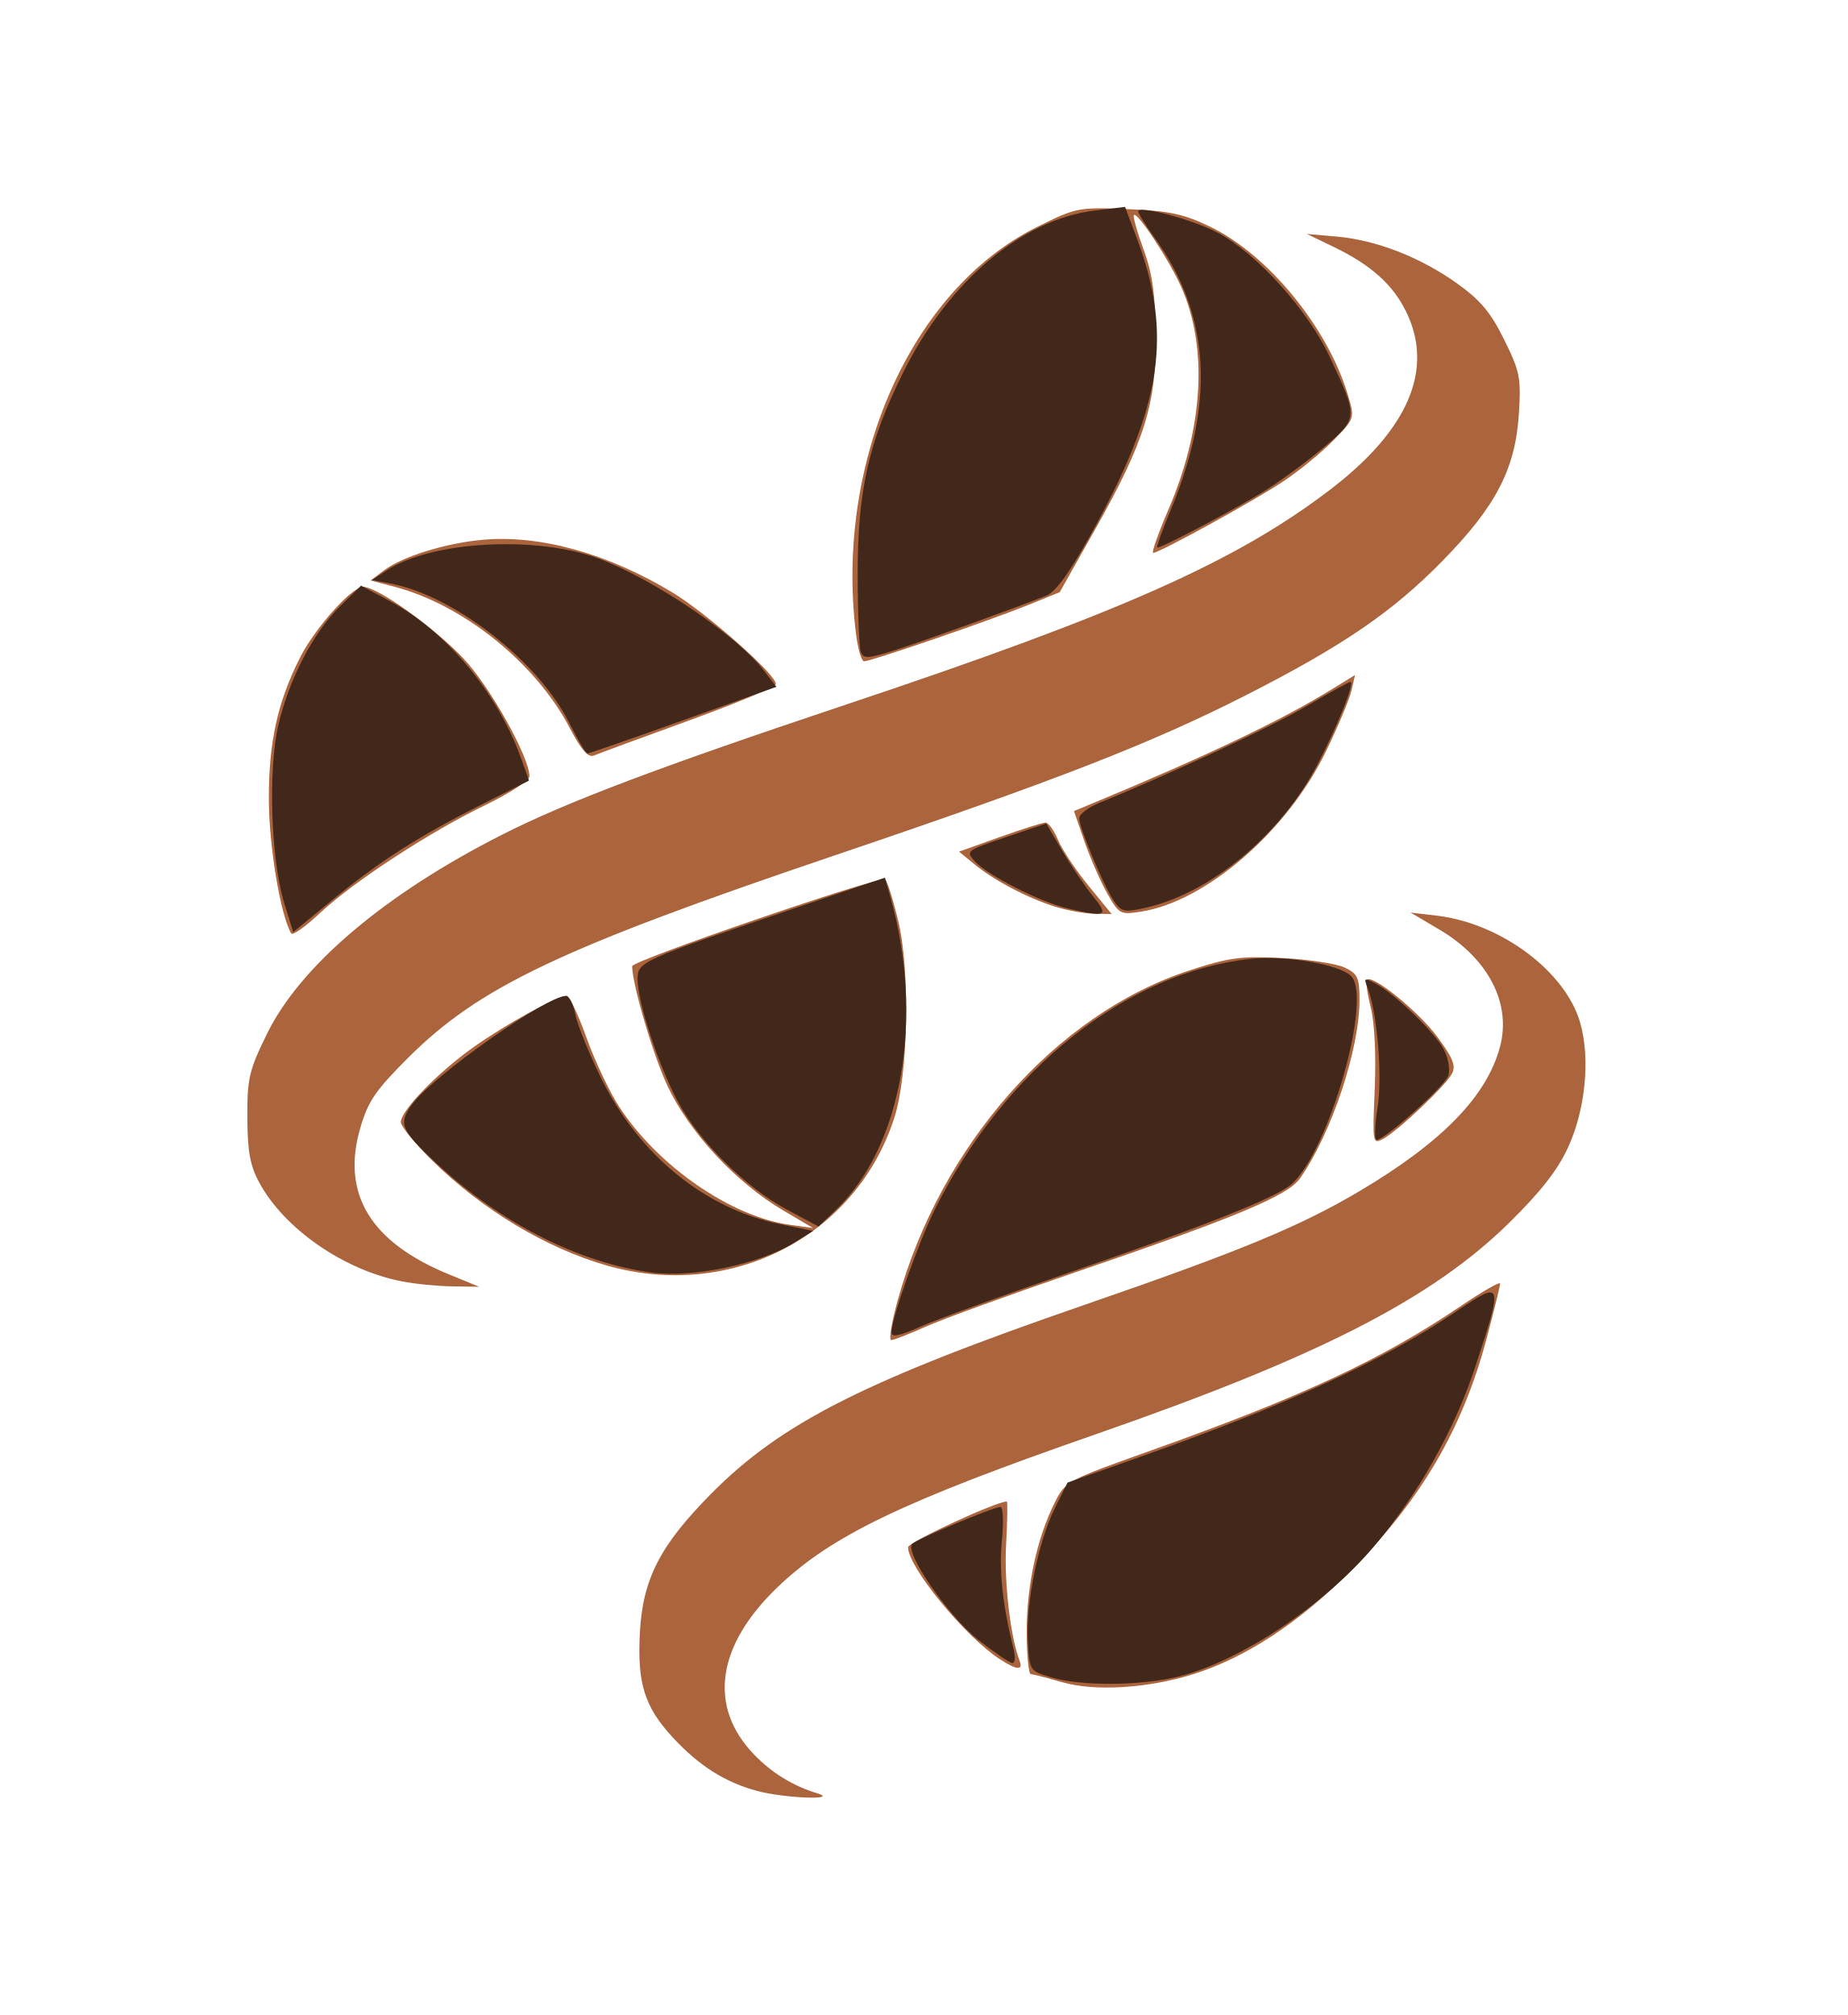
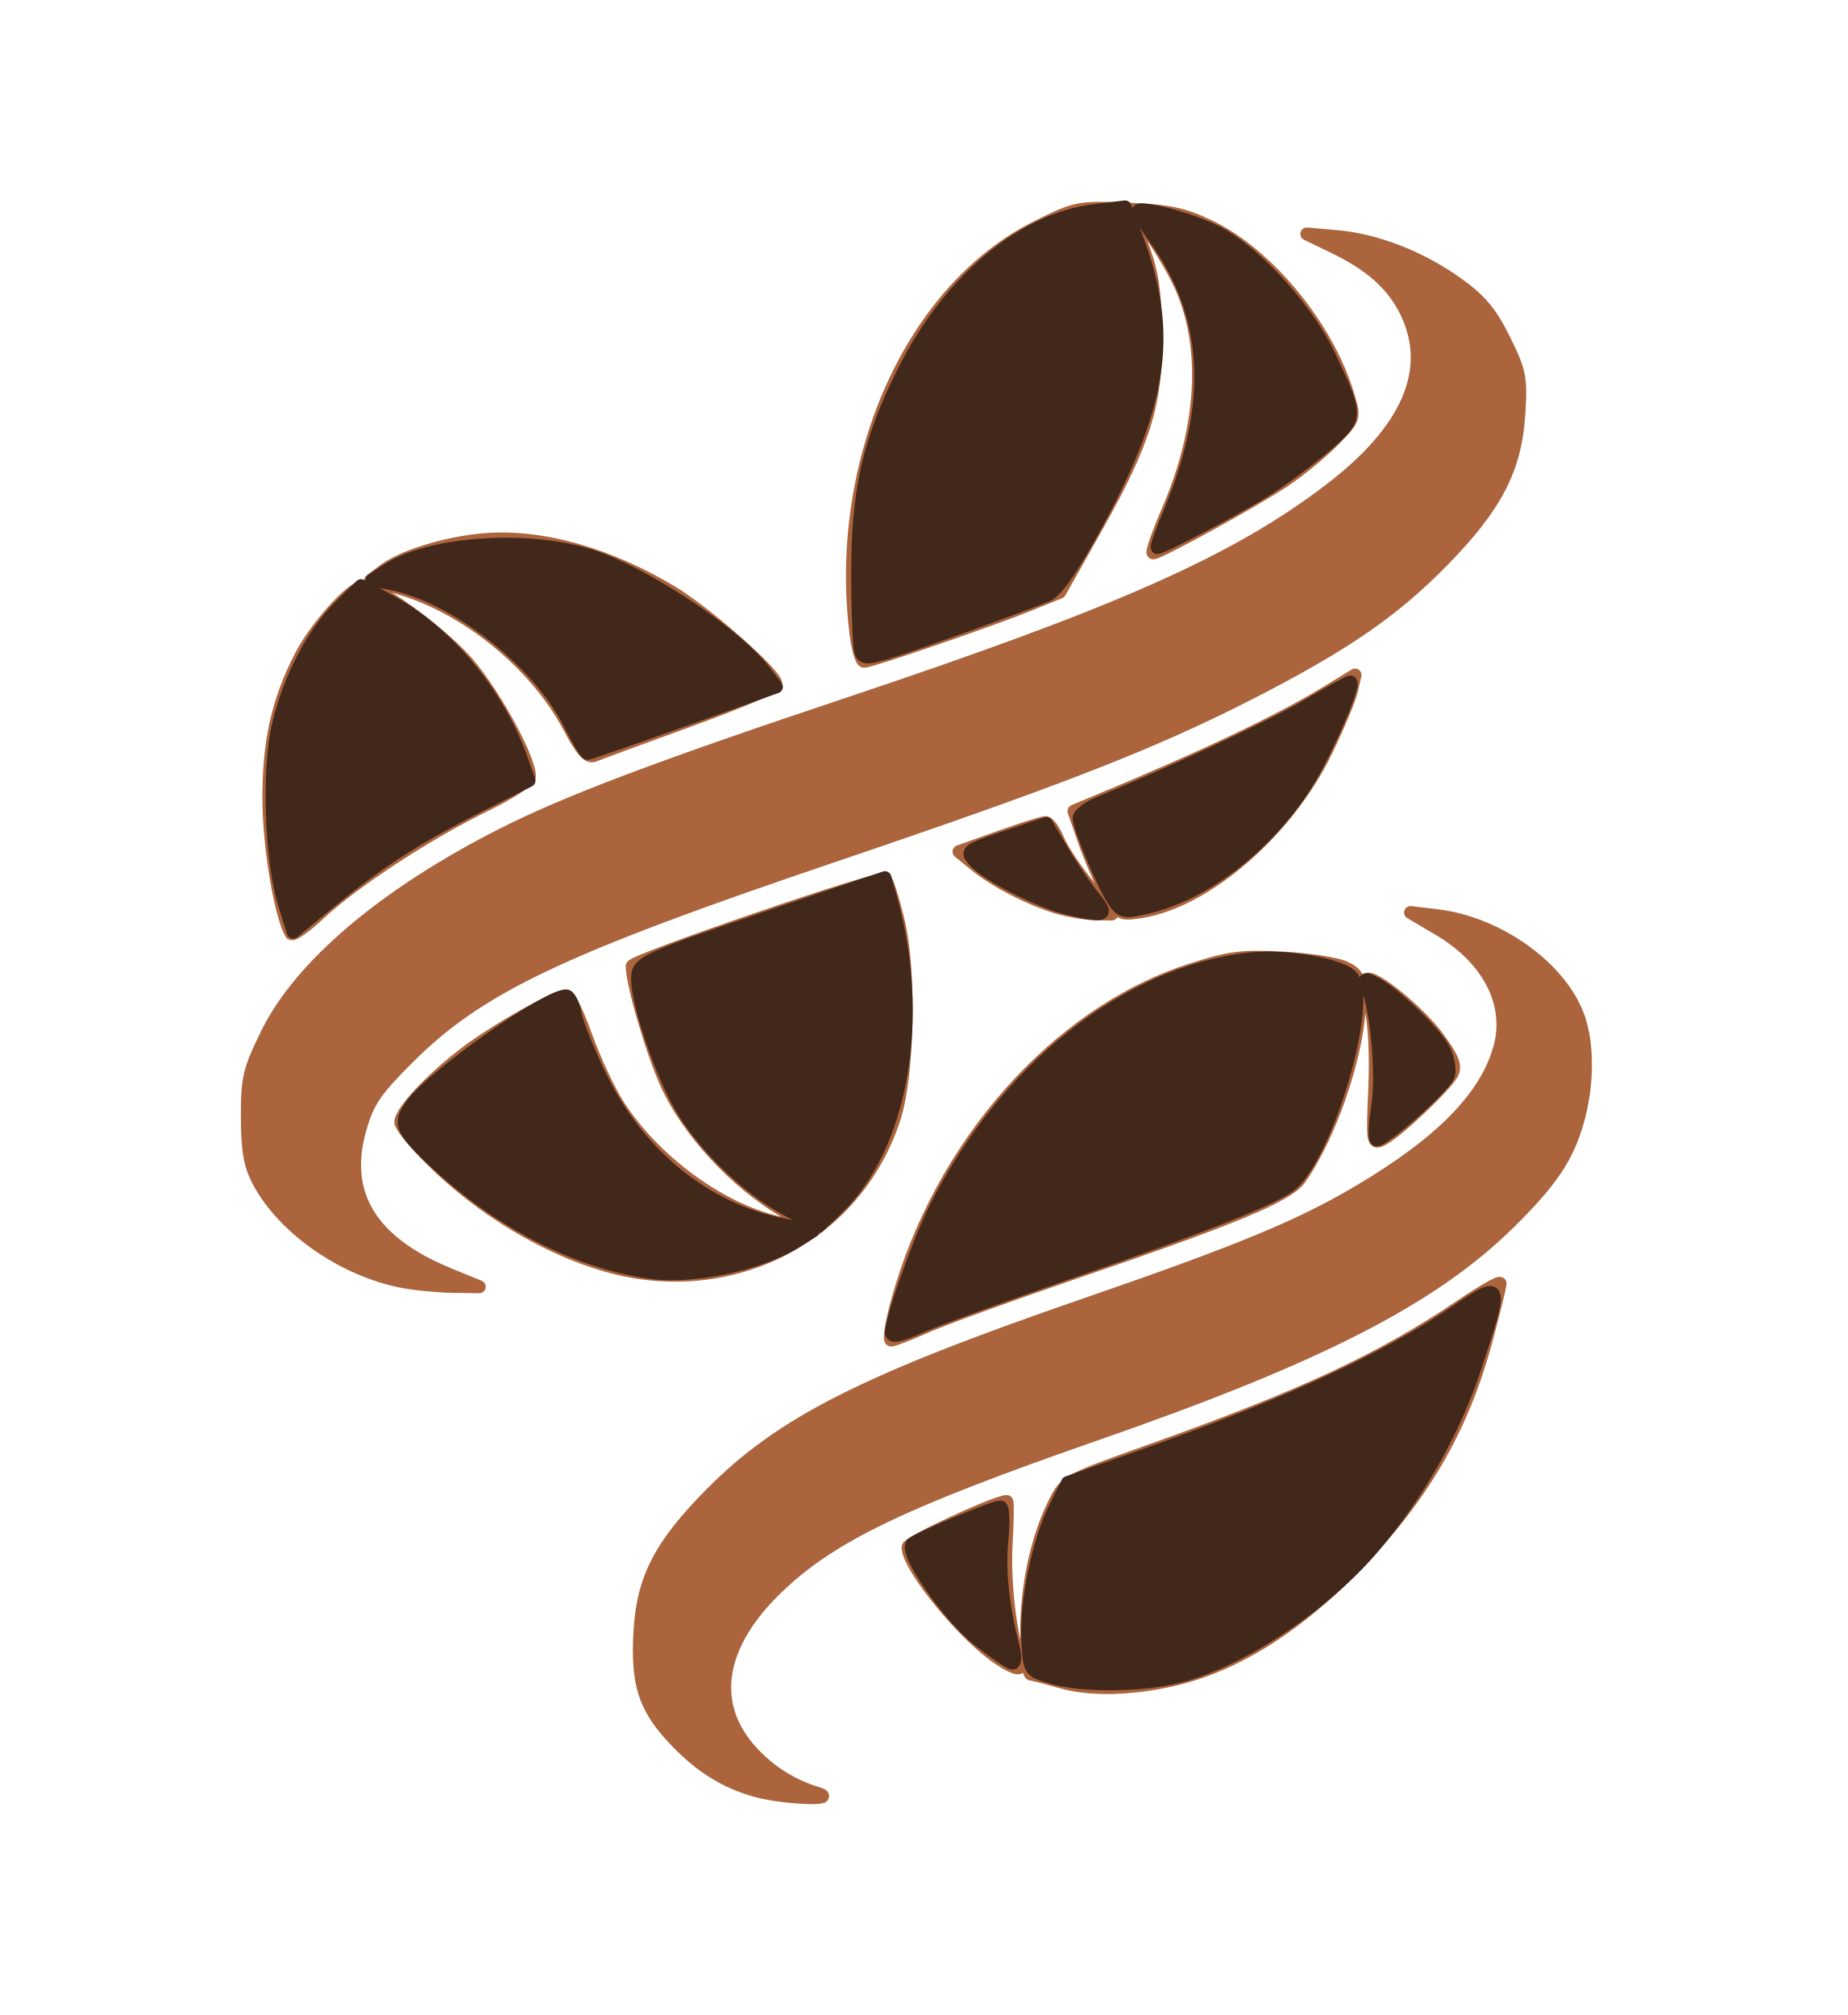
<svg xmlns="http://www.w3.org/2000/svg" version="1.1" id="svg1" width="343" height="374" viewBox="0 0 343 374">
  <defs id="defs1" />
  <g id="g1">
    <g id="g2" transform="translate(5.473903,-6.842381)">
-       <path style="fill:#ac643c" d="m 135.116,339.264 c -5.995,-1.604 -10.824,-4.661 -15.716,-9.949 -5.252,-5.676 -6.621,-10.075 -6.09,-19.567 0.553,-9.878 3.761,-16.1 13.232,-25.666 13.028,-13.158 28.486,-20.971 69.45,-35.102 28.706,-9.903 39.82,-14.499 50.843,-21.024 15.341,-9.082 23.67,-17.628 26.121,-26.8 2.163,-8.094 -2.164,-16.429 -11.333,-21.831 l -5.27,-3.105 4.87,0.575 c 11.944,1.409 23.951,10.398 26.644,19.947 1.875,6.648 0.957,16.023 -2.255,23.032 -1.94,4.234 -5.084,8.263 -10.94,14.021 -14.359,14.119 -35.319,24.845 -76.633,39.216 -35.975,12.514 -49.133,18.828 -59.126,28.374 -11.369,10.861 -12.99,22.179 -4.449,31.078 3.274,3.412 7.26,5.868 11.696,7.208 4.43,1.338 -5.953,0.956 -11.044,-0.406 z m 56.511,-20.208 c -2.752,-0.792 -5.34,-1.46 -5.753,-1.483 -0.413,-0.024 -0.757,-3.548 -0.765,-7.833 -0.016,-8.482 1.887,-17.333 5.131,-23.859 2.055,-4.134 2.176,-4.2 17.986,-9.836 28.158,-10.038 42.773,-16.855 57.518,-26.831 3.982,-2.694 7.24,-4.551 7.24,-4.125 -5.8e-4,0.425 -1.12,4.983 -2.488,10.129 -4.486,16.874 -12.164,29.98 -25.358,43.286 -9.393,9.473 -19.395,16.031 -29.075,19.064 -8.506,2.665 -18.279,3.261 -24.434,1.488 z m -11.508,-4.253 c -6.476,-4.211 -17.033,-17.085 -17.04,-20.78 -0.002,-0.924 16.319,-8.481 18.325,-8.485 0.18,-3.4e-4 0.126,3.603 -0.12,8.007 -0.389,6.952 0.797,17.145 2.513,21.59 0.699,1.812 -0.556,1.699 -3.678,-0.332 z m -18.993,-66.476 c 7.929,-28.854 29.455,-53.265 54.077,-61.327 7.456,-2.441 9.647,-2.737 17.35,-2.339 4.849,0.25 10.055,1.044 11.569,1.764 2.423,1.152 2.754,1.868 2.761,5.988 0.018,9.185 -5.192,24.813 -11.055,33.162 -2.252,3.207 -11.862,7.216 -42.001,17.521 -11.902,4.07 -24.212,8.543 -27.355,9.94 -3.144,1.398 -6.081,2.542 -6.528,2.542 -0.447,8.5e-4 0.085,-3.263 1.182,-7.252 z m -91.966,-3.644 c -10.837,-2.111 -21.87,-9.755 -26.527,-18.379 -1.691,-3.131 -2.165,-5.738 -2.191,-12.048 -0.03,-7.299 0.315,-8.758 3.682,-15.605 6.191,-12.588 21.889,-25.872 43.568,-36.867 11.99,-6.081 28.891,-12.472 64.086,-24.234 50.662,-16.93 72.093,-26.444 89.583,-39.768 14.574,-11.102 19.405,-22.348 14.2,-33.048 -2.459,-5.054 -6.549,-8.72 -13.445,-12.049 l -5.005,-2.416 5.501,0.481 c 7.351,0.642 15.533,3.818 22.331,8.666 4.382,3.125 6.272,5.374 8.783,10.45 2.926,5.916 3.16,7.087 2.742,13.729 -0.65,10.308 -4.237,17.214 -14.24,27.415 -9.224,9.406 -18.477,15.73 -36.27,24.79 -17.694,9.009 -35.167,15.817 -76.613,29.851 -50.824,17.209 -65.893,24.366 -79.106,37.571 -6.073,6.069 -7.409,8.043 -8.867,13.093 -3.507,12.151 1.96,21.119 16.501,27.068 l 5.612,2.296 -5,-0.076 c -2.75,-0.042 -6.947,-0.455 -9.325,-0.919 z m 38.066,-2.934 c -11.285,-3.204 -23.287,-10.423 -32.553,-19.58 -3.159,-3.122 -5.744,-6.291 -5.746,-7.043 -0.004,-2.135 6.773,-9.138 13.422,-13.871 5.968,-4.247 15.616,-9.558 17.37,-9.561 0.497,-9.5e-4 2.144,3.471 3.66,7.716 1.516,4.245 4.219,9.977 6.006,12.739 7.155,11.055 20.776,20.503 31.754,22.027 l 4.325,0.6 -5.506,-3.235 c -8.822,-5.184 -17.565,-14.607 -21.586,-23.266 -2.659,-5.726 -6.495,-18.764 -6.501,-22.098 -0.002,-1.04 45.863,-16.777 46.949,-16.109 0.387,0.238 1.504,3.804 2.483,7.925 2.194,9.236 1.804,28.248 -0.743,36.233 -7.04,22.073 -30.284,34.067 -53.336,27.522 z m 142.486,-32.855 c 0.266,-6.259 -0.029,-12.262 -0.74,-15.066 -0.651,-2.564 -0.97,-4.875 -0.709,-5.137 1.036,-1.04 9.637,5.946 13.091,10.632 2.885,3.915 3.459,5.365 2.69,6.808 -1.208,2.268 -10.012,10.608 -12.755,12.082 -1.979,1.064 -2.011,0.878 -1.577,-9.319 z M 48.575,180.093 c -1.978,-3.381 -4.112,-16.153 -4.143,-24.794 -0.039,-10.676 1.607,-18.16 5.822,-26.468 2.754,-5.43 9.573,-13.061 11.675,-13.065 2.658,-0.005 13.172,7.505 18.657,13.327 4.909,5.21 12.212,18.268 12.219,21.848 0.001,0.751 -3.686,3.15 -8.195,5.331 -10.437,5.049 -24.532,14.262 -30.743,20.093 -2.652,2.491 -5.033,4.168 -5.291,3.728 z m 141.776,-4.976 c -5.122,-1.613 -11.217,-4.816 -14.908,-7.834 l -2.897,-2.369 7.545,-2.695 c 4.15,-1.482 7.982,-2.696 8.516,-2.697 0.534,-0.001 1.575,1.448 2.313,3.219 0.738,1.772 3.28,5.592 5.649,8.489 l 4.308,5.268 -3.262,-0.061 c -1.794,-0.033 -5.063,-0.628 -7.264,-1.321 z m 9.692,-2.48 c -1.254,-2.222 -3.154,-6.563 -4.222,-9.646 l -1.941,-5.607 3.715,-1.544 c 21.133,-8.783 34.743,-15.272 44.072,-21.012 l 4.389,-2.7 -0.665,2.894 c -0.366,1.592 -2.504,6.683 -4.752,11.315 -7.171,14.774 -22.236,27.823 -34.303,29.712 -3.879,0.607 -4.09,0.493 -6.294,-3.411 z M 100.302,141.984 C 93.979,129.922 80.62,119.146 67.784,115.754 l -4.455,-1.177 2.416,-1.83 c 3.456,-2.617 11.505,-5.11 18.474,-5.723 10.6,-0.931 23.164,2.567 35.11,9.776 6.512,3.93 19.672,15.619 19.197,17.052 -0.181,0.546 -7.507,3.599 -16.28,6.784 -8.773,3.185 -16.626,6.077 -17.45,6.427 -1.085,0.46 -2.326,-0.943 -4.495,-5.079 z m 53.099,-17.643 c -3.898,-31.938 10.324,-63.8 33.65,-75.383 7.253,-3.602 7.651,-3.68 16.797,-3.298 7.764,0.325 10.386,0.884 15.317,3.265 10.78,5.206 21.849,18.742 25.576,31.276 1.273,4.28 1.271,4.285 -2.638,8.315 -2.151,2.218 -6.327,5.647 -9.279,7.619 -5.344,3.57 -23.021,13.292 -24.239,13.331 -0.352,0.011 0.919,-3.604 2.824,-8.033 6.515,-15.148 7.376,-30.096 2.381,-41.329 -2.226,-5.006 -8.141,-13.992 -8.784,-13.346 -0.223,0.224 0.574,3.066 1.77,6.317 1.653,4.491 2.201,8.312 2.283,15.91 0.137,12.732 -2.053,19.788 -11.154,35.945 l -6.666,11.832 -5.995,2.425 c -7.069,2.859 -29.048,10.4 -30.32,10.402 -0.485,9.3e-4 -1.17,-2.36 -1.523,-5.247 z" id="path3" />
-       <path style="fill:#42281b" d="m 189.625,318.167 c -3.99,-1.19 -4.003,-1.211 -4.308,-6.761 -0.386,-7.021 1.927,-18.394 5.006,-24.611 l 2.366,-4.778 13.425,-4.751 c 27.224,-9.635 45.494,-18.032 58.632,-26.947 8.786,-5.962 8.879,-5.697 3.619,10.238 -3.888,11.78 -10.644,23.732 -18.894,33.427 -9.219,10.833 -24.328,20.937 -35.806,23.944 -6.967,1.825 -18.343,1.939 -24.039,0.241 z m -13.513,-6.959 c -5.554,-4.364 -13.773,-16.292 -12.268,-17.803 0.899,-0.902 15.126,-6.863 16.386,-6.865 0.493,-9.5e-4 0.613,2.788 0.27,6.249 -0.556,5.604 0.138,12.077 2.148,20.021 0.379,1.498 0.303,2.724 -0.169,2.725 -0.472,5.6e-4 -3.337,-1.947 -6.367,-4.327 z M 160.002,254.151 c -0.005,-2.534 4.991,-16.685 8.071,-22.862 12.968,-26.01 35.693,-44.037 58.587,-46.474 6.499,-0.692 16.479,1.015 18.665,3.193 4.012,3.996 -4.09,32.379 -11.015,38.591 -2.732,2.45 -15.996,7.73 -41.17,16.387 -12.279,4.223 -24.758,8.759 -27.731,10.081 -3.928,1.746 -5.405,2.043 -5.407,1.085 z m -44.521,-11.114 c -13.491,-1.811 -27.992,-9.162 -39.865,-20.206 -6.752,-6.282 -7.224,-7.433 -4.54,-11.078 3.886,-5.278 24.88,-20.051 28.503,-20.058 0.594,-0.001 1.365,1.496 1.712,3.328 0.347,1.831 2.44,7.052 4.651,11.601 7.029,14.464 19.336,24.567 33.424,27.438 l 6.101,1.243 -3.496,2.174 c -6.394,3.977 -18.834,6.587 -26.489,5.56 z m 25.093,-11.695 c -7.709,-4.125 -16.354,-12.724 -20.306,-20.198 -3.604,-6.815 -7.383,-18.324 -7.391,-22.508 -0.006,-3.279 0.444,-3.484 28.701,-13.059 l 17.214,-5.833 1.033,3.667 c 6.301,22.363 2.181,46.139 -10.031,57.883 l -3.329,3.201 z m 109.666,-18.986 c 0.936,-5.883 -0.086,-17.822 -1.91,-22.313 -0.682,-1.68 -0.529,-1.743 1.541,-0.641 3.609,1.922 11.029,9.09 12.659,12.228 0.814,1.567 1.2,3.739 0.857,4.827 -0.608,1.928 -11.786,11.946 -13.333,11.949 -0.427,8.2e-4 -0.343,-2.722 0.186,-6.05 z M 47.318,174.574 c -2.505,-8.077 -3.069,-24.824 -1.118,-33.175 2,-8.562 6.484,-17.165 11.516,-22.098 l 3.835,-3.76 5.319,2.853 c 10.636,5.704 20.087,17.088 24.494,29.505 l 1.359,3.829 -8.933,4.508 c -11.696,5.902 -18.857,10.489 -27.645,17.708 l -7.191,5.907 z m 145.287,0.858 c -4.952,-1.157 -14.802,-6.155 -17.077,-8.665 -1.783,-1.967 -1.698,-2.035 5.694,-4.536 l 7.504,-2.539 3.04,5.159 c 1.672,2.838 4.233,6.62 5.692,8.404 2.975,3.641 2.441,3.88 -4.852,2.175 z m 8.596,-1.516 c -1.936,-2.943 -6.323,-13.432 -6.359,-15.205 -0.014,-0.716 1.66,-1.992 3.721,-2.835 13.679,-5.602 32.006,-14.158 38.488,-17.97 4.199,-2.469 7.859,-4.49 8.133,-4.49 0.9,-0.002 -2.283,7.992 -6.101,15.321 -6.817,13.087 -19.871,23.938 -32.023,26.62 -3.936,0.869 -4.418,0.75 -5.859,-1.44 z M 100.154,140.952 C 94.41,129.516 78.725,117.322 66.945,115.136 l -3.374,-0.626 2.757,-1.816 c 8.283,-5.457 27.899,-6.509 39.485,-2.119 10.239,3.88 25.484,14.22 30.446,20.652 l 2.391,3.098 -17.27,6.18 c -9.498,3.399 -17.512,6.181 -17.808,6.181 -0.296,5.7e-4 -1.834,-2.58 -3.418,-5.734 z m 54.165,-13.069 c -0.309,-0.802 -0.573,-7.198 -0.587,-14.216 -0.03,-15.717 2.008,-24.775 8.505,-37.805 8.414,-16.873 22.033,-28.335 35.592,-29.955 l 5.536,-0.661 2.086,5.544 c 6.848,18.196 4.84,31.328 -8.447,55.256 -3.969,7.148 -6.545,10.689 -8.264,11.363 -6.833,2.679 -23.133,8.542 -28.171,10.134 -4.901,1.549 -5.765,1.596 -6.249,0.34 z m 57.472,-26.279 c 8.338,-19.951 7.424,-36.249 -2.829,-50.463 -1.923,-2.666 -3.353,-4.991 -3.177,-5.167 0.896,-0.9 10.624,1.807 14.985,4.17 7.125,3.86 16.473,14.229 20.472,22.709 5.407,11.464 5.401,11.582 -0.733,16.808 -2.923,2.49 -7.787,6.102 -10.808,8.027 -5.024,3.2 -19.343,10.794 -20.357,10.796 -0.235,4.5e-4 0.866,-3.095 2.447,-6.878 z" id="path2" />
+       <path fill="#ac643c" stroke="#ac643c" stroke-width="2.4" stroke-linejoin="round" paint-order="stroke fill" d="m 135.116,339.264 c -5.995,-1.604 -10.824,-4.661 -15.716,-9.949 -5.252,-5.676 -6.621,-10.075 -6.09,-19.567 0.553,-9.878 3.761,-16.1 13.232,-25.666 13.028,-13.158 28.486,-20.971 69.45,-35.102 28.706,-9.903 39.82,-14.499 50.843,-21.024 15.341,-9.082 23.67,-17.628 26.121,-26.8 2.163,-8.094 -2.164,-16.429 -11.333,-21.831 l -5.27,-3.105 4.87,0.575 c 11.944,1.409 23.951,10.398 26.644,19.947 1.875,6.648 0.957,16.023 -2.255,23.032 -1.94,4.234 -5.084,8.263 -10.94,14.021 -14.359,14.119 -35.319,24.845 -76.633,39.216 -35.975,12.514 -49.133,18.828 -59.126,28.374 -11.369,10.861 -12.99,22.179 -4.449,31.078 3.274,3.412 7.26,5.868 11.696,7.208 4.43,1.338 -5.953,0.956 -11.044,-0.406 z m 56.511,-20.208 c -2.752,-0.792 -5.34,-1.46 -5.753,-1.483 -0.413,-0.024 -0.757,-3.548 -0.765,-7.833 -0.016,-8.482 1.887,-17.333 5.131,-23.859 2.055,-4.134 2.176,-4.2 17.986,-9.836 28.158,-10.038 42.773,-16.855 57.518,-26.831 3.982,-2.694 7.24,-4.551 7.24,-4.125 -5.8e-4,0.425 -1.12,4.983 -2.488,10.129 -4.486,16.874 -12.164,29.98 -25.358,43.286 -9.393,9.473 -19.395,16.031 -29.075,19.064 -8.506,2.665 -18.279,3.261 -24.434,1.488 z m -11.508,-4.253 c -6.476,-4.211 -17.033,-17.085 -17.04,-20.78 -0.002,-0.924 16.319,-8.481 18.325,-8.485 0.18,-3.4e-4 0.126,3.603 -0.12,8.007 -0.389,6.952 0.797,17.145 2.513,21.59 0.699,1.812 -0.556,1.699 -3.678,-0.332 z m -18.993,-66.476 c 7.929,-28.854 29.455,-53.265 54.077,-61.327 7.456,-2.441 9.647,-2.737 17.35,-2.339 4.849,0.25 10.055,1.044 11.569,1.764 2.423,1.152 2.754,1.868 2.761,5.988 0.018,9.185 -5.192,24.813 -11.055,33.162 -2.252,3.207 -11.862,7.216 -42.001,17.521 -11.902,4.07 -24.212,8.543 -27.355,9.94 -3.144,1.398 -6.081,2.542 -6.528,2.542 -0.447,8.5e-4 0.085,-3.263 1.182,-7.252 z m -91.966,-3.644 c -10.837,-2.111 -21.87,-9.755 -26.527,-18.379 -1.691,-3.131 -2.165,-5.738 -2.191,-12.048 -0.03,-7.299 0.315,-8.758 3.682,-15.605 6.191,-12.588 21.889,-25.872 43.568,-36.867 11.99,-6.081 28.891,-12.472 64.086,-24.234 50.662,-16.93 72.093,-26.444 89.583,-39.768 14.574,-11.102 19.405,-22.348 14.2,-33.048 -2.459,-5.054 -6.549,-8.72 -13.445,-12.049 l -5.005,-2.416 5.501,0.481 c 7.351,0.642 15.533,3.818 22.331,8.666 4.382,3.125 6.272,5.374 8.783,10.45 2.926,5.916 3.16,7.087 2.742,13.729 -0.65,10.308 -4.237,17.214 -14.24,27.415 -9.224,9.406 -18.477,15.73 -36.27,24.79 -17.694,9.009 -35.167,15.817 -76.613,29.851 -50.824,17.209 -65.893,24.366 -79.106,37.571 -6.073,6.069 -7.409,8.043 -8.867,13.093 -3.507,12.151 1.96,21.119 16.501,27.068 l 5.612,2.296 -5,-0.076 c -2.75,-0.042 -6.947,-0.455 -9.325,-0.919 z m 38.066,-2.934 c -11.285,-3.204 -23.287,-10.423 -32.553,-19.58 -3.159,-3.122 -5.744,-6.291 -5.746,-7.043 -0.004,-2.135 6.773,-9.138 13.422,-13.871 5.968,-4.247 15.616,-9.558 17.37,-9.561 0.497,-9.5e-4 2.144,3.471 3.66,7.716 1.516,4.245 4.219,9.977 6.006,12.739 7.155,11.055 20.776,20.503 31.754,22.027 l 4.325,0.6 -5.506,-3.235 c -8.822,-5.184 -17.565,-14.607 -21.586,-23.266 -2.659,-5.726 -6.495,-18.764 -6.501,-22.098 -0.002,-1.04 45.863,-16.777 46.949,-16.109 0.387,0.238 1.504,3.804 2.483,7.925 2.194,9.236 1.804,28.248 -0.743,36.233 -7.04,22.073 -30.284,34.067 -53.336,27.522 z m 142.486,-32.855 c 0.266,-6.259 -0.029,-12.262 -0.74,-15.066 -0.651,-2.564 -0.97,-4.875 -0.709,-5.137 1.036,-1.04 9.637,5.946 13.091,10.632 2.885,3.915 3.459,5.365 2.69,6.808 -1.208,2.268 -10.012,10.608 -12.755,12.082 -1.979,1.064 -2.011,0.878 -1.577,-9.319 z M 48.575,180.093 c -1.978,-3.381 -4.112,-16.153 -4.143,-24.794 -0.039,-10.676 1.607,-18.16 5.822,-26.468 2.754,-5.43 9.573,-13.061 11.675,-13.065 2.658,-0.005 13.172,7.505 18.657,13.327 4.909,5.21 12.212,18.268 12.219,21.848 0.001,0.751 -3.686,3.15 -8.195,5.331 -10.437,5.049 -24.532,14.262 -30.743,20.093 -2.652,2.491 -5.033,4.168 -5.291,3.728 z m 141.776,-4.976 c -5.122,-1.613 -11.217,-4.816 -14.908,-7.834 l -2.897,-2.369 7.545,-2.695 c 4.15,-1.482 7.982,-2.696 8.516,-2.697 0.534,-0.001 1.575,1.448 2.313,3.219 0.738,1.772 3.28,5.592 5.649,8.489 l 4.308,5.268 -3.262,-0.061 c -1.794,-0.033 -5.063,-0.628 -7.264,-1.321 z m 9.692,-2.48 c -1.254,-2.222 -3.154,-6.563 -4.222,-9.646 l -1.941,-5.607 3.715,-1.544 c 21.133,-8.783 34.743,-15.272 44.072,-21.012 l 4.389,-2.7 -0.665,2.894 c -0.366,1.592 -2.504,6.683 -4.752,11.315 -7.171,14.774 -22.236,27.823 -34.303,29.712 -3.879,0.607 -4.09,0.493 -6.294,-3.411 z M 100.302,141.984 C 93.979,129.922 80.62,119.146 67.784,115.754 l -4.455,-1.177 2.416,-1.83 c 3.456,-2.617 11.505,-5.11 18.474,-5.723 10.6,-0.931 23.164,2.567 35.11,9.776 6.512,3.93 19.672,15.619 19.197,17.052 -0.181,0.546 -7.507,3.599 -16.28,6.784 -8.773,3.185 -16.626,6.077 -17.45,6.427 -1.085,0.46 -2.326,-0.943 -4.495,-5.079 z m 53.099,-17.643 c -3.898,-31.938 10.324,-63.8 33.65,-75.383 7.253,-3.602 7.651,-3.68 16.797,-3.298 7.764,0.325 10.386,0.884 15.317,3.265 10.78,5.206 21.849,18.742 25.576,31.276 1.273,4.28 1.271,4.285 -2.638,8.315 -2.151,2.218 -6.327,5.647 -9.279,7.619 -5.344,3.57 -23.021,13.292 -24.239,13.331 -0.352,0.011 0.919,-3.604 2.824,-8.033 6.515,-15.148 7.376,-30.096 2.381,-41.329 -2.226,-5.006 -8.141,-13.992 -8.784,-13.346 -0.223,0.224 0.574,3.066 1.77,6.317 1.653,4.491 2.201,8.312 2.283,15.91 0.137,12.732 -2.053,19.788 -11.154,35.945 l -6.666,11.832 -5.995,2.425 c -7.069,2.859 -29.048,10.4 -30.32,10.402 -0.485,9.3e-4 -1.17,-2.36 -1.523,-5.247 z" id="path3" />
+       <path fill="#42281b" stroke="#42281b" stroke-width="2.4" stroke-linejoin="round" paint-order="stroke fill" d="m 189.625,318.167 c -3.99,-1.19 -4.003,-1.211 -4.308,-6.761 -0.386,-7.021 1.927,-18.394 5.006,-24.611 l 2.366,-4.778 13.425,-4.751 c 27.224,-9.635 45.494,-18.032 58.632,-26.947 8.786,-5.962 8.879,-5.697 3.619,10.238 -3.888,11.78 -10.644,23.732 -18.894,33.427 -9.219,10.833 -24.328,20.937 -35.806,23.944 -6.967,1.825 -18.343,1.939 -24.039,0.241 z m -13.513,-6.959 c -5.554,-4.364 -13.773,-16.292 -12.268,-17.803 0.899,-0.902 15.126,-6.863 16.386,-6.865 0.493,-9.5e-4 0.613,2.788 0.27,6.249 -0.556,5.604 0.138,12.077 2.148,20.021 0.379,1.498 0.303,2.724 -0.169,2.725 -0.472,5.6e-4 -3.337,-1.947 -6.367,-4.327 z M 160.002,254.151 c -0.005,-2.534 4.991,-16.685 8.071,-22.862 12.968,-26.01 35.693,-44.037 58.587,-46.474 6.499,-0.692 16.479,1.015 18.665,3.193 4.012,3.996 -4.09,32.379 -11.015,38.591 -2.732,2.45 -15.996,7.73 -41.17,16.387 -12.279,4.223 -24.758,8.759 -27.731,10.081 -3.928,1.746 -5.405,2.043 -5.407,1.085 z m -44.521,-11.114 c -13.491,-1.811 -27.992,-9.162 -39.865,-20.206 -6.752,-6.282 -7.224,-7.433 -4.54,-11.078 3.886,-5.278 24.88,-20.051 28.503,-20.058 0.594,-0.001 1.365,1.496 1.712,3.328 0.347,1.831 2.44,7.052 4.651,11.601 7.029,14.464 19.336,24.567 33.424,27.438 l 6.101,1.243 -3.496,2.174 c -6.394,3.977 -18.834,6.587 -26.489,5.56 z m 25.093,-11.695 c -7.709,-4.125 -16.354,-12.724 -20.306,-20.198 -3.604,-6.815 -7.383,-18.324 -7.391,-22.508 -0.006,-3.279 0.444,-3.484 28.701,-13.059 l 17.214,-5.833 1.033,3.667 c 6.301,22.363 2.181,46.139 -10.031,57.883 l -3.329,3.201 z m 109.666,-18.986 c 0.936,-5.883 -0.086,-17.822 -1.91,-22.313 -0.682,-1.68 -0.529,-1.743 1.541,-0.641 3.609,1.922 11.029,9.09 12.659,12.228 0.814,1.567 1.2,3.739 0.857,4.827 -0.608,1.928 -11.786,11.946 -13.333,11.949 -0.427,8.2e-4 -0.343,-2.722 0.186,-6.05 z M 47.318,174.574 c -2.505,-8.077 -3.069,-24.824 -1.118,-33.175 2,-8.562 6.484,-17.165 11.516,-22.098 l 3.835,-3.76 5.319,2.853 c 10.636,5.704 20.087,17.088 24.494,29.505 l 1.359,3.829 -8.933,4.508 c -11.696,5.902 -18.857,10.489 -27.645,17.708 l -7.191,5.907 z m 145.287,0.858 c -4.952,-1.157 -14.802,-6.155 -17.077,-8.665 -1.783,-1.967 -1.698,-2.035 5.694,-4.536 l 7.504,-2.539 3.04,5.159 c 1.672,2.838 4.233,6.62 5.692,8.404 2.975,3.641 2.441,3.88 -4.852,2.175 z m 8.596,-1.516 c -1.936,-2.943 -6.323,-13.432 -6.359,-15.205 -0.014,-0.716 1.66,-1.992 3.721,-2.835 13.679,-5.602 32.006,-14.158 38.488,-17.97 4.199,-2.469 7.859,-4.49 8.133,-4.49 0.9,-0.002 -2.283,7.992 -6.101,15.321 -6.817,13.087 -19.871,23.938 -32.023,26.62 -3.936,0.869 -4.418,0.75 -5.859,-1.44 z M 100.154,140.952 C 94.41,129.516 78.725,117.322 66.945,115.136 l -3.374,-0.626 2.757,-1.816 c 8.283,-5.457 27.899,-6.509 39.485,-2.119 10.239,3.88 25.484,14.22 30.446,20.652 l 2.391,3.098 -17.27,6.18 c -9.498,3.399 -17.512,6.181 -17.808,6.181 -0.296,5.7e-4 -1.834,-2.58 -3.418,-5.734 z m 54.165,-13.069 c -0.309,-0.802 -0.573,-7.198 -0.587,-14.216 -0.03,-15.717 2.008,-24.775 8.505,-37.805 8.414,-16.873 22.033,-28.335 35.592,-29.955 l 5.536,-0.661 2.086,5.544 c 6.848,18.196 4.84,31.328 -8.447,55.256 -3.969,7.148 -6.545,10.689 -8.264,11.363 -6.833,2.679 -23.133,8.542 -28.171,10.134 -4.901,1.549 -5.765,1.596 -6.249,0.34 z m 57.472,-26.279 c 8.338,-19.951 7.424,-36.249 -2.829,-50.463 -1.923,-2.666 -3.353,-4.991 -3.177,-5.167 0.896,-0.9 10.624,1.807 14.985,4.17 7.125,3.86 16.473,14.229 20.472,22.709 5.407,11.464 5.401,11.582 -0.733,16.808 -2.923,2.49 -7.787,6.102 -10.808,8.027 -5.024,3.2 -19.343,10.794 -20.357,10.796 -0.235,4.5e-4 0.866,-3.095 2.447,-6.878 z" id="path2" />
    </g>
  </g>
</svg>
